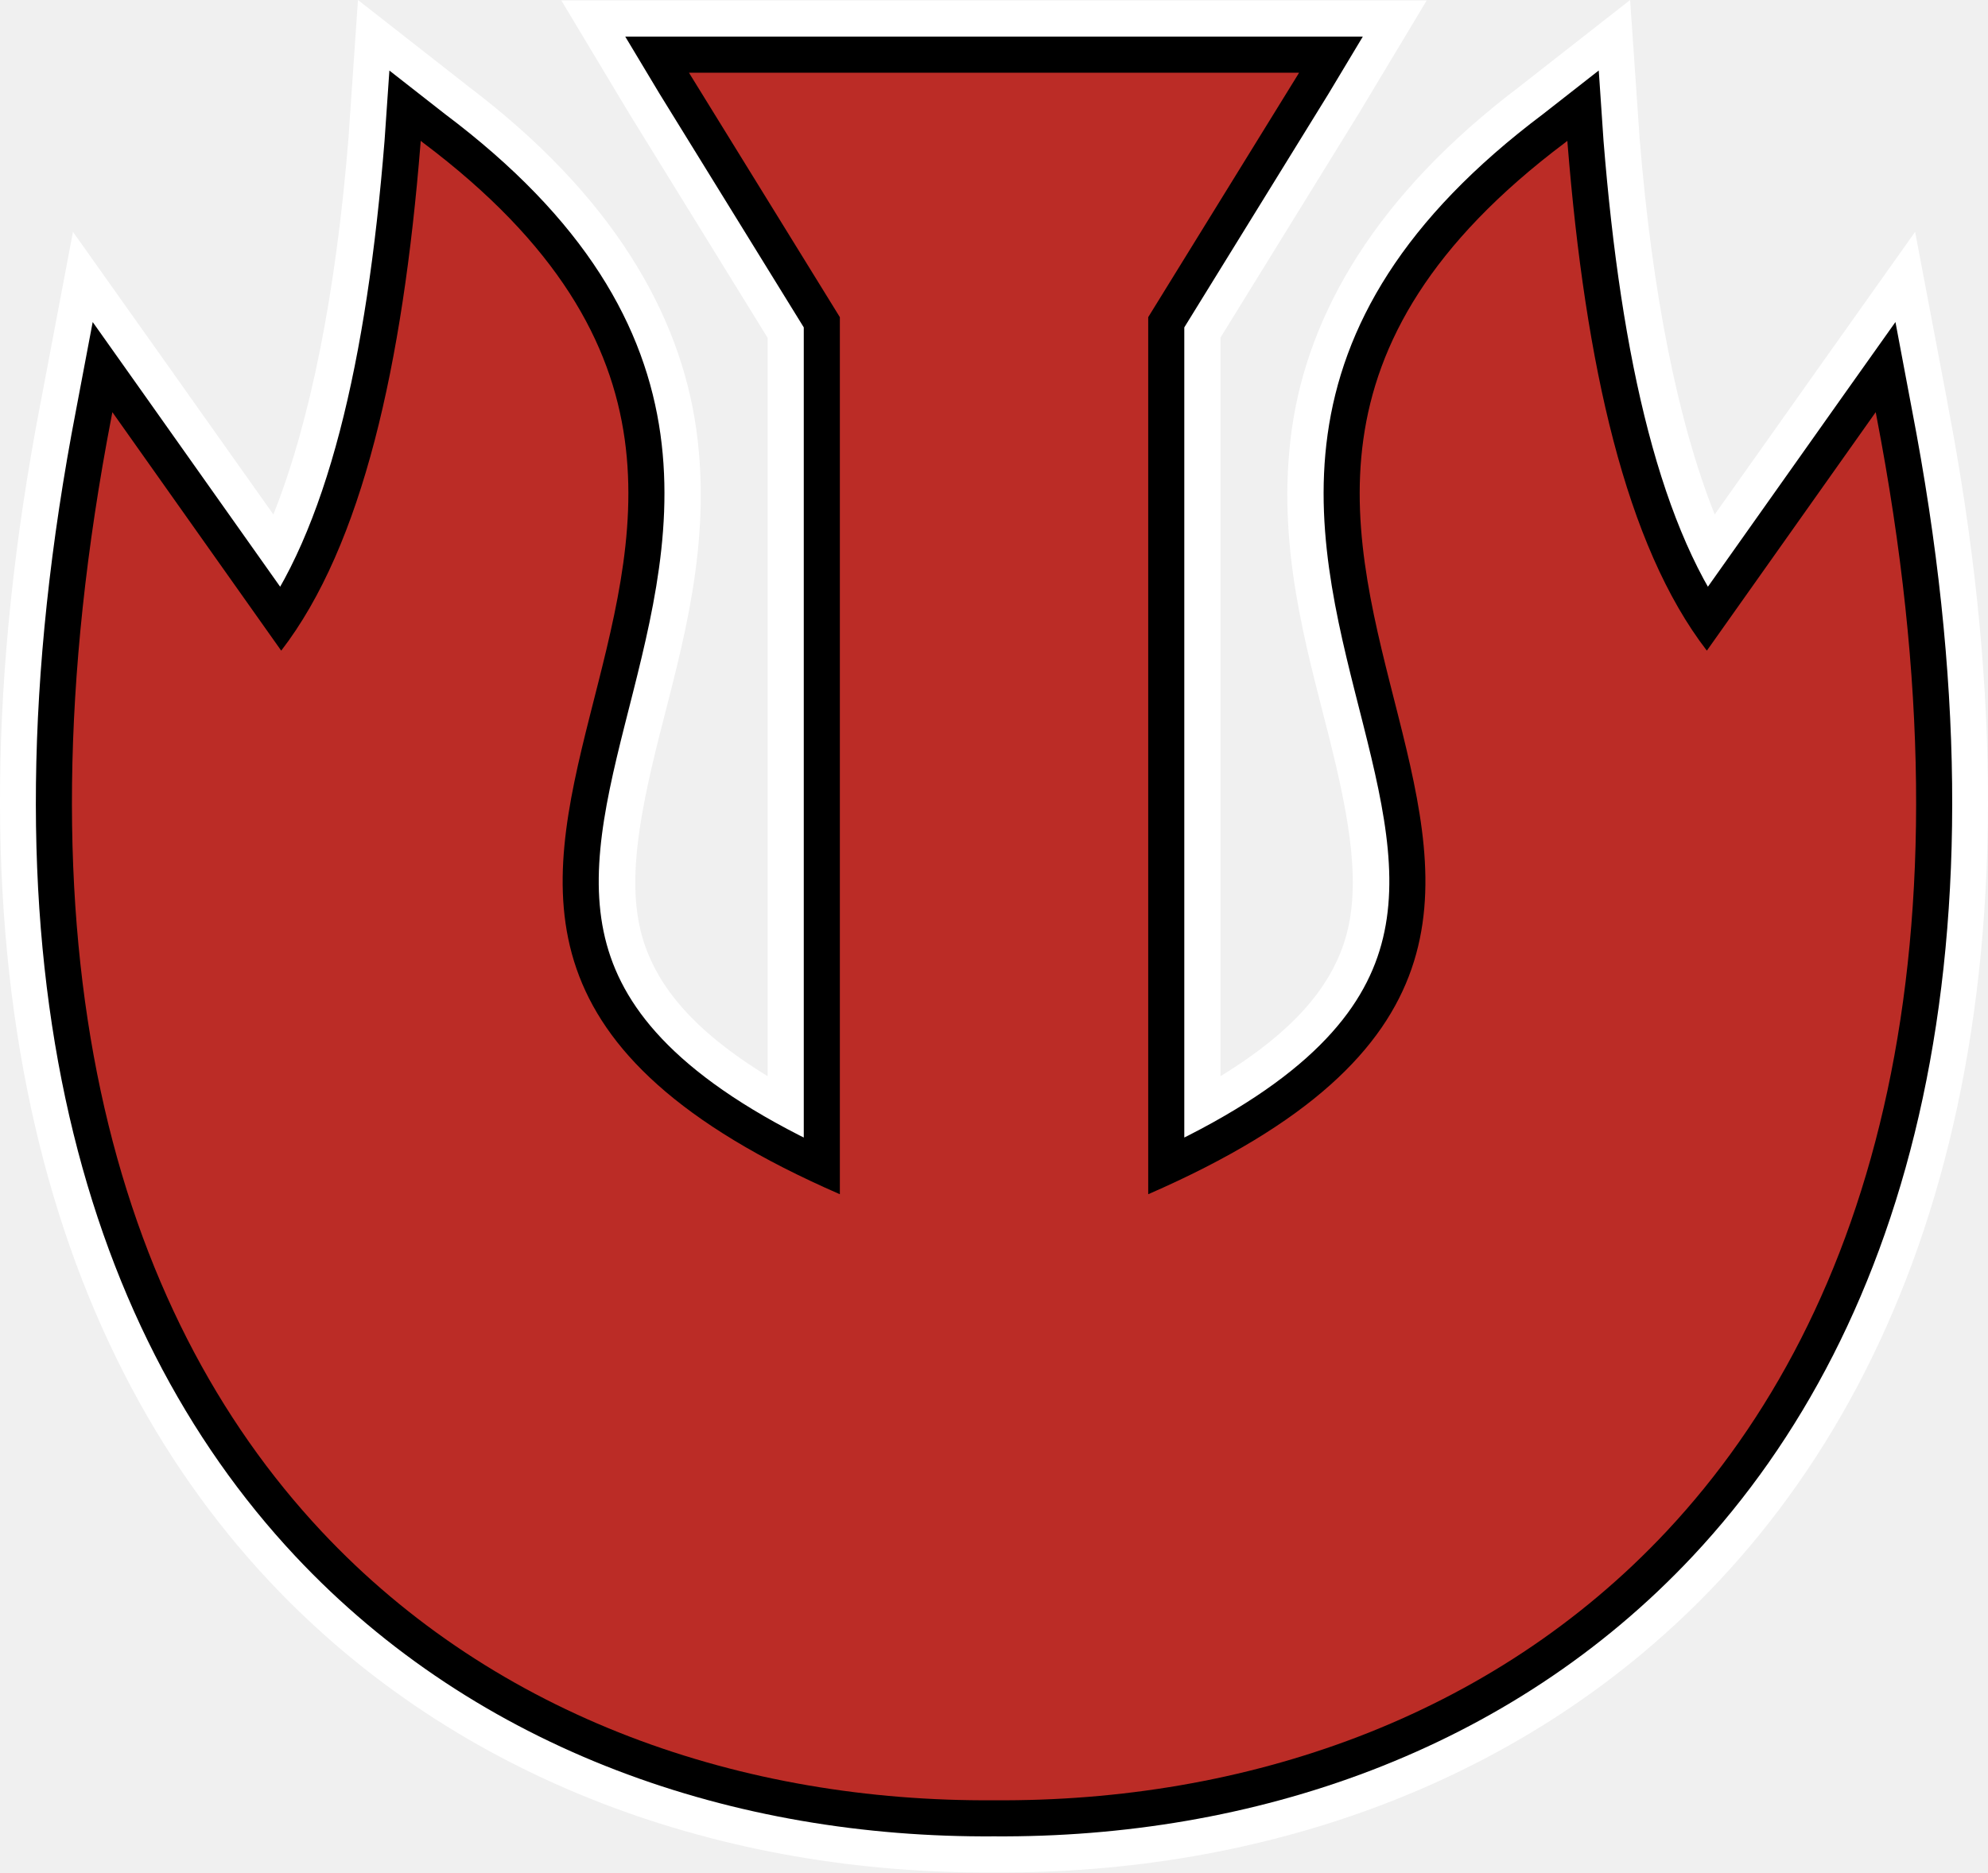
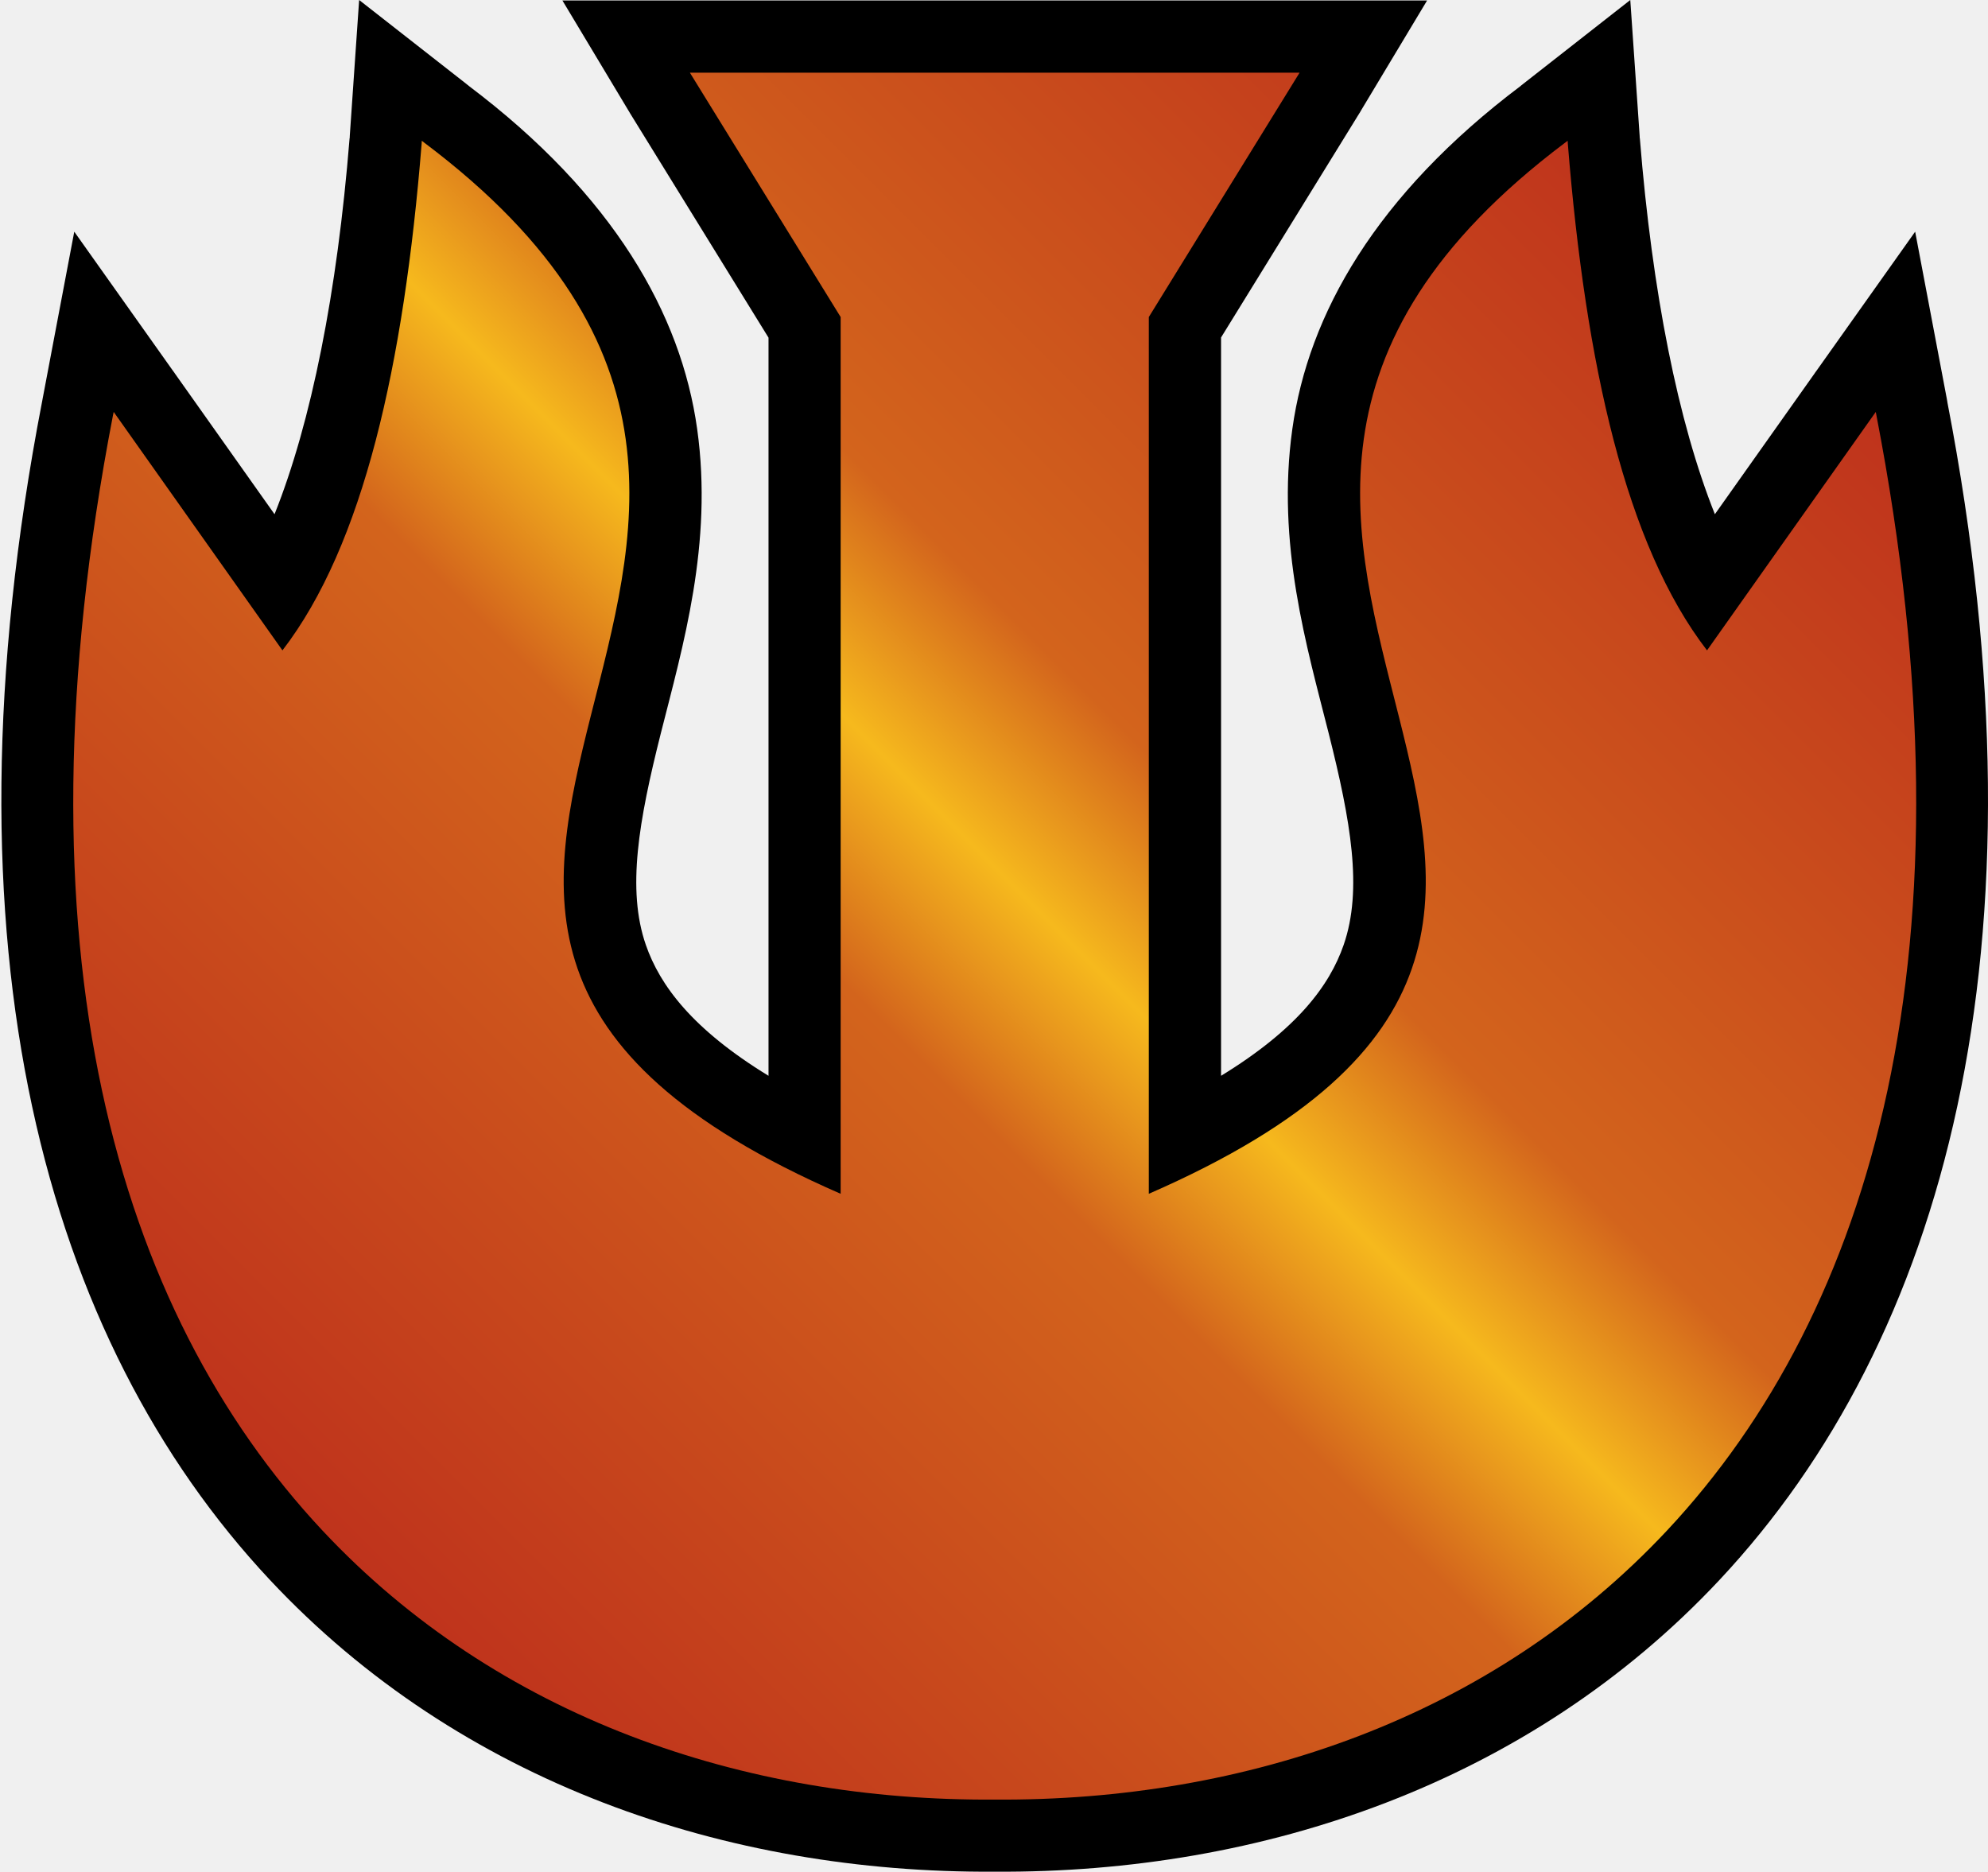
- <svg xmlns="http://www.w3.org/2000/svg" xmlns:xlink="http://www.w3.org/1999/xlink" width="600" height="565.284" id="svg2" version="1.1">
-   <defs id="defs4">
-     <linearGradient id="linearGradient5090">
-       <stop style="stop-color:#000000;stop-opacity:1;" offset="0" id="stop5092" />
-       <stop style="stop-color:#000000;stop-opacity:0;" offset="1" id="stop5094" />
+ <svg xmlns="http://www.w3.org/2000/svg" version="1.1" id="Layer_1" x="0px" y="0px" width="53.107px" height="50px">
+   <g id="layer1_3_" transform="translate(765.5981,-1198.724)">
+     <path d="   M-756.004,1198.724l-0.25,3.627l-0.002,0.053l-0.004,0.021c-0.33,4.107-1.02,7.574-2.004,10.035l-2.668-3.767v-0.002l-0.057-0.078   l-2.625-3.7l-0.844,4.455l-0.016,0.088l-0.002,0.008c-2.824,14.624,0.09,25.056,6.086,31.461c5.088,5.435,12.223,7.841,19.35,7.796   c0.01,0,0.018,0,0.027,0c7.127,0.045,14.264-2.36,19.352-7.796c5.996-6.405,8.908-16.837,6.084-31.461v-0.008l-0.016-0.088   l-0.844-4.455l-2.625,3.7l-0.057,0.078v0.002l-2.668,3.767c-0.984-2.461-1.674-5.928-2.004-10.035l-0.004-0.021l-0.002-0.053   l-0.25-3.627l-2.863,2.242l-0.029,0.024l-0.029,0.021v0.003c-3.877,2.921-5.68,6.106-6.107,9.17   c-0.43,3.069,0.385,5.809,0.973,8.136c0.586,2.327,0.912,4.163,0.398,5.645c-0.375,1.082-1.24,2.25-3.275,3.496v-19.722   l3.699-5.996l0.008-0.011l0.006-0.011l0.037-0.064l1.754-2.92h-3.406h-0.004h-16.279h-0.002h-3.408l1.752,2.92l0.039,0.064   l0.006,0.011l0.006,0.011l3.703,6.001v19.717c-2.037-1.246-2.902-2.415-3.277-3.496c-0.514-1.481-0.188-3.318,0.398-5.645   c0.588-2.327,1.402-5.066,0.973-8.136c-0.428-3.064-2.23-6.249-6.107-9.17v-0.003l-0.029-0.021l-0.029-0.024L-756.004,1198.724   L-756.004,1198.724z" />
+     <linearGradient id="path8-1-7_4_" gradientUnits="userSpaceOnUse" x1="-756.872" y1="1239.738" x2="-721.176" y2="1204.043">
+       <stop offset="0" style="stop-color:#bf331c" />
+       <stop offset="0.4" style="stop-color:#d3641c" />
+       <stop offset="0.5" style="stop-color:#f6b91d" />
+       <stop offset="0.6" style="stop-color:#d3641c" />
+       <stop offset="1" style="stop-color:#bf331c" />
    </linearGradient>
-     <linearGradient id="path2997_3_" gradientUnits="userSpaceOnUse" x1="9.879" y1="-418.792" x2="61.995" y2="-366.675" gradientTransform="matrix(9.258555,0,0,-10.05066,-1409.147,-2528.965)">
-       <stop offset="0" style="stop-color:#bb2c26;stop-opacity:1;" id="stop4057" />
-       <stop offset="0.4" style="stop-color:#e07823;stop-opacity:1;" id="stop4059" />
-       <stop offset="0.5" style="stop-color:#f7981d;stop-opacity:1;" id="stop4061" />
-       <stop offset="0.6" style="stop-color:#e07823;stop-opacity:1;" id="stop4063" />
-       <stop offset="1" style="stop-color:#bb2c26;stop-opacity:1;" id="stop4065" />
-     </linearGradient>
-     <linearGradient xlink:href="#path2997_3_" id="linearGradient6884" gradientUnits="userSpaceOnUse" x1="-743.888" y1="1742.218" x2="-187.289" y2="1220.675" />
-   </defs>
-   <g id="layer1" transform="translate(765.5981,-1198.724)">
-     <g id="g7581">
-       <path id="path2984" d="m -657.56,1198.724 -2.817,41.008 -0.03,0.606 -0.03,0.242 c -3.747,46.432 -11.534,85.624 -22.655,113.455 l -30.166,-42.584 0,-0.03 -0.636,-0.878 -29.681,-41.826 -9.54,50.367 -0.182,1 -0.03,0.091 c -31.916,165.332 1.017,283.275 68.812,355.69 57.522,61.442 138.191,88.643 218.763,88.135 0.101,-7e-4 0.202,7e-4 0.303,0 80.583,0.515 161.264,-26.685 218.793,-88.135 67.795,-72.416 100.699,-190.356 68.782,-355.69 l 0,-0.091 -0.182,-1 -9.54,-50.367 -29.681,41.826 -0.636,0.878 0,0.03 -30.166,42.584 c -11.121,-27.831 -18.907,-67.022 -22.655,-113.455 l -0.03,-0.242 -0.03,-0.606 -2.817,-41.008 -32.377,25.35 -0.333,0.273 -0.333,0.242 0,0.03 c -43.823,33.031 -64.204,69.032 -69.054,103.672 -4.859,34.704 4.36,65.674 10.994,91.982 6.634,26.306 10.324,47.063 4.513,63.815 -4.242,12.227 -14.024,25.439 -37.041,39.525 l 0,-222.973 41.826,-67.782 0.091,-0.121 0.061,-0.121 0.424,-0.727 19.838,-33.013 -38.525,0 -0.03,0 -184.054,0 -0.03,0 -38.525,0 19.808,33.013 0.454,0.727 0.061,0.121 0.061,0.121 41.857,67.843 0,222.912 c -23.017,-14.085 -32.799,-27.297 -37.041,-39.525 -5.811,-16.751 -2.121,-37.509 4.513,-63.815 6.634,-26.308 15.853,-57.278 10.994,-91.982 -4.85,-34.641 -25.232,-70.641 -69.054,-103.672 l 0,-0.03 -0.333,-0.242 -0.333,-0.273 -32.377,-25.35 z" style="font-size:medium;font-style:normal;font-variant:normal;font-weight:normal;font-stretch:normal;text-indent:0;text-align:start;text-decoration:none;line-height:normal;letter-spacing:normal;word-spacing:normal;text-transform:none;direction:ltr;block-progression:tb;writing-mode:lr-tb;text-anchor:start;baseline-shift:baseline;color:#000000;fill:#ffffff;fill-opacity:1;fill-rule:nonzero;stroke:none;stroke-width:45;marker:none;visibility:visible;display:inline;overflow:visible;enable-background:accumulate;font-family:Sans;-inkscape-font-specification:Sans" />
-       <path style="font-size:medium;font-style:normal;font-variant:normal;font-weight:normal;font-stretch:normal;text-indent:0;text-align:start;text-decoration:none;line-height:normal;letter-spacing:normal;word-spacing:normal;text-transform:none;direction:ltr;block-progression:tb;writing-mode:lr-tb;text-anchor:start;baseline-shift:baseline;color:#000000;fill:#800000;fill-opacity:1;stroke:#000000;stroke-width:21.78;marker:none;visibility:visible;display:inline;overflow:visible;enable-background:accumulate;font-family:Sans;-inkscape-font-specification:Sans;stroke-miterlimit:4;stroke-dasharray:none" d="m -557.649,1220.675 0.436,0.726 45.093,73.073 0,264.777 c -48.934,-21.323 -71.145,-44.035 -79.465,-68.017 -8.361,-24.1 -2.756,-49.584 3.981,-76.298 6.737,-26.714 14.602,-54.658 10.547,-83.62 -4.055,-28.962 -20.086,-58.888 -60.899,-89.547 l -0.668,-0.523 -0.058,0.843 c -5.371,66.836 -17.558,121.282 -42.042,153.061 l -50.323,-71.097 -0.639,-0.901 -0.203,1.075 c -31.066,160.821 1.08,270.305 63.281,336.745 52.833,56.434 127.303,81.78 203.006,81.237 75.714,0.549 150.195,-24.796 203.035,-81.237 62.201,-66.44 94.347,-175.924 63.281,-336.745 l -0.203,-1.075 -0.639,0.901 -50.323,71.097 c -24.484,-31.779 -36.672,-86.225 -42.042,-153.061 l -0.058,-0.843 -0.668,0.523 c -40.813,30.659 -56.844,60.585 -60.899,89.547 -4.055,28.962 3.81,56.906 10.547,83.62 6.737,26.714 12.341,52.199 3.981,76.298 -8.32,23.983 -30.531,46.694 -79.465,68.017 l 0,-264.777 45.093,-73.073 0.436,-0.726 -0.029,0 -184.062,0 -0.029,0 z" id="path7397" />
-       <path id="path8-1-7" d="m -557.649,1220.675 0.436,0.726 45.093,73.073 0,264.777 c -48.934,-21.323 -71.145,-44.035 -79.465,-68.017 -8.361,-24.1 -2.756,-49.584 3.981,-76.298 6.737,-26.714 14.602,-54.658 10.547,-83.62 -4.055,-28.962 -20.086,-58.888 -60.899,-89.547 l -0.668,-0.523 -0.058,0.843 c -5.371,66.836 -17.558,121.282 -42.042,153.061 l -50.323,-71.097 -0.639,-0.901 -0.203,1.075 c -31.066,160.821 1.08,270.305 63.281,336.745 52.833,56.434 127.303,81.78 203.006,81.237 75.714,0.549 150.195,-24.796 203.035,-81.237 62.201,-66.44 94.347,-175.924 63.281,-336.745 l -0.203,-1.075 -0.639,0.901 -50.323,71.097 c -24.484,-31.779 -36.672,-86.225 -42.042,-153.061 l -0.058,-0.843 -0.668,0.523 c -40.813,30.659 -56.844,60.585 -60.899,89.547 -4.055,28.962 3.81,56.906 10.547,83.62 6.737,26.714 12.341,52.199 3.981,76.298 -8.32,23.983 -30.531,46.694 -79.465,68.017 l 0,-264.777 45.093,-73.073 0.436,-0.726 -0.029,0 -184.062,0 -0.029,0 z" style="font-size:medium;font-style:normal;font-variant:normal;font-weight:normal;font-stretch:normal;text-indent:0;text-align:start;text-decoration:none;line-height:normal;letter-spacing:normal;word-spacing:normal;text-transform:none;direction:ltr;block-progression:tb;writing-mode:lr-tb;text-anchor:start;baseline-shift:baseline;color:#000000;fill:url(#linearGradient6884);fill-opacity:1;stroke:none;stroke-width:1px;marker:none;visibility:visible;display:inline;overflow:visible;enable-background:accumulate;font-family:Sans;-inkscape-font-specification:Sans" />
-     </g>
+     <path fill="url(#path8-1-7_4_)" d="M-747.168,1200.666l0.039,0.064   l3.988,6.463v23.42c-4.328-1.886-6.293-3.895-7.029-6.017c-0.738-2.131-0.242-4.386,0.354-6.749s1.291-4.834,0.932-7.396   c-0.357-2.562-1.775-5.209-5.387-7.921l-0.059-0.046l-0.004,0.074c-0.477,5.912-1.555,10.728-3.719,13.539l-4.451-6.289   l-0.057-0.08l-0.02,0.095c-2.746,14.225,0.096,23.909,5.598,29.786c4.674,4.992,11.26,7.234,17.957,7.186   c6.697,0.049,13.285-2.193,17.959-7.186c5.502-5.876,8.344-15.561,5.596-29.786l-0.018-0.095l-0.057,0.08l-4.451,6.289   c-2.166-2.811-3.242-7.626-3.719-13.539l-0.004-0.074l-0.061,0.046c-3.609,2.712-5.027,5.359-5.385,7.921   c-0.359,2.562,0.336,5.033,0.932,7.396s1.092,4.617,0.352,6.749c-0.734,2.122-2.699,4.13-7.027,6.017v-23.42l3.988-6.463   l0.039-0.064h-0.004h-16.279H-747.168L-747.168,1200.666z" />
  </g>
</svg>
